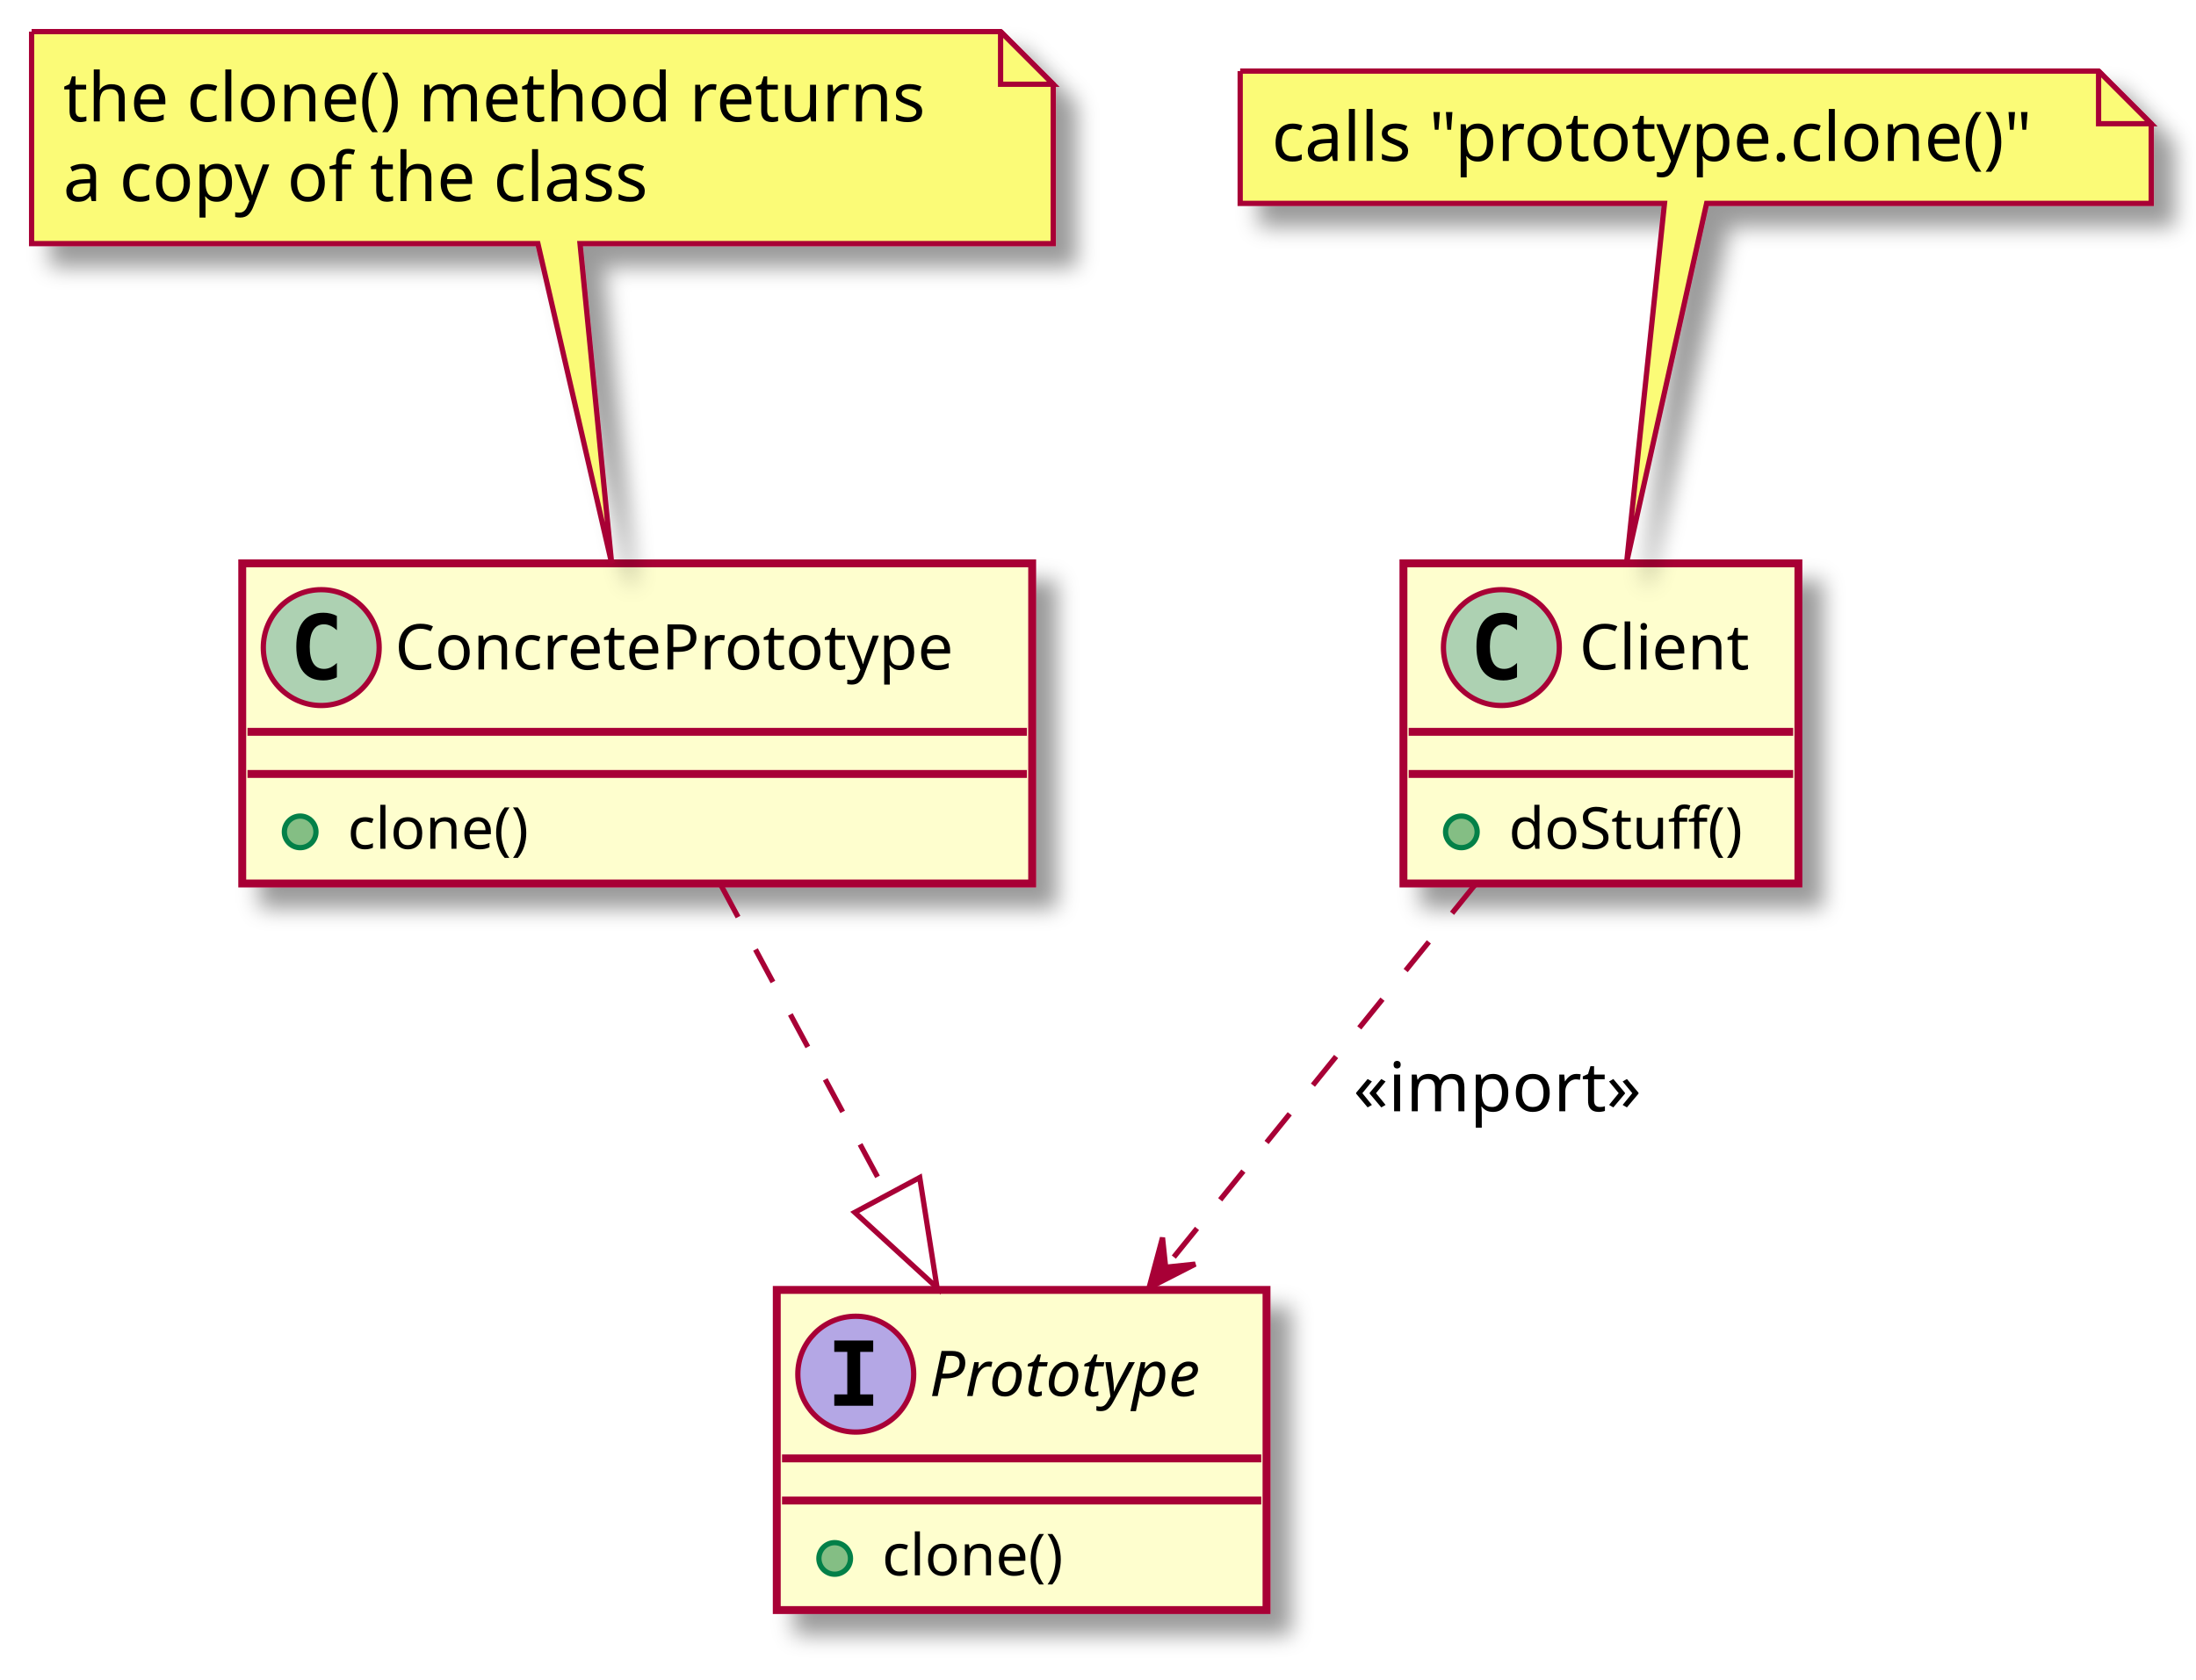
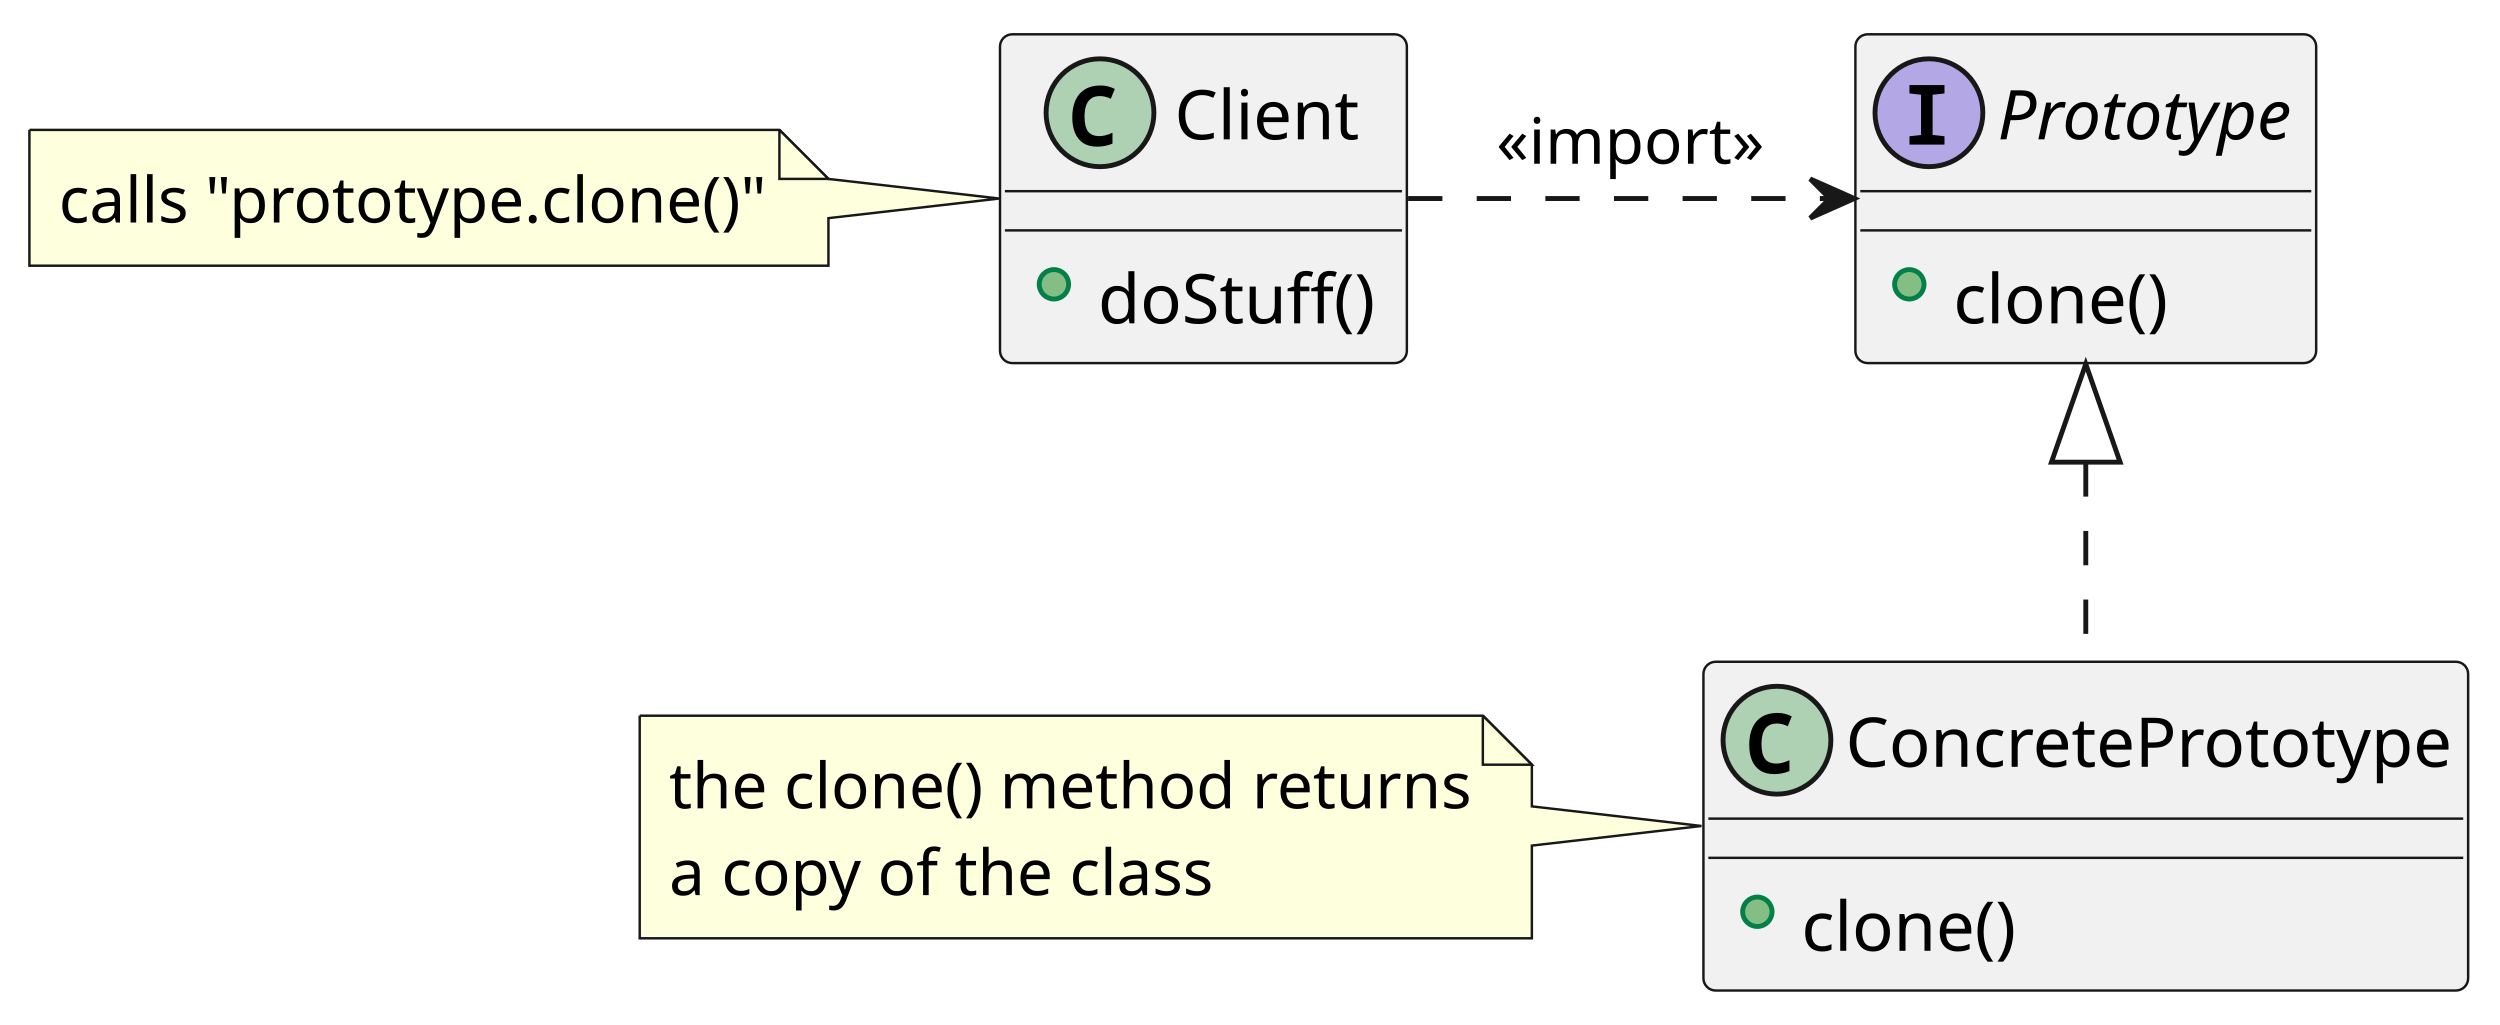
- <svg xmlns="http://www.w3.org/2000/svg" contentScriptType="application/ecmascript" contentStyleType="text/css" height="319px" preserveAspectRatio="none" style="width:417px;height:319px;" version="1.1" viewBox="0 0 417 319" width="417px" zoomAndPan="magnify">
-   <defs>
-     <filter height="300%" id="f5lp6xpj1zsyg" width="300%" x="-1" y="-1">
-       <feGaussianBlur result="blurOut" stdDeviation="2.0" />
-       <feColorMatrix in="blurOut" result="blurOut2" type="matrix" values="0 0 0 0 0 0 0 0 0 0 0 0 0 0 0 0 0 0 .4 0" />
-       <feOffset dx="4.0" dy="4.0" in="blurOut2" result="blurOut3" />
-       <feBlend in="SourceGraphic" in2="blurOut3" mode="normal" />
-     </filter>
-   </defs>
+ <svg xmlns="http://www.w3.org/2000/svg" contentStyleType="text/css" height="209px" preserveAspectRatio="none" style="width:510px;height:209px;background:#FFFFFF;" version="1.1" viewBox="0 0 510 209" width="510px" zoomAndPan="magnify">
+   <defs />
  <g>
-     <rect codeLine="1" fill="#FEFECE" filter="url(#f5lp6xpj1zsyg)" height="60.805" id="Prototype" style="stroke:#A80036;stroke-width:1.5;" width="93" x="147.5" y="245" />
-     <ellipse cx="162.5" cy="261" fill="#B4A7E5" rx="11" ry="11" style="stroke:#A80036;stroke-width:1.0;" />
-     <path d="M158.422,256.766 L158.422,254.609 L165.812,254.609 L165.812,256.766 L163.344,256.766 L163.344,264.844 L165.812,264.844 L165.812,267 L158.422,267 L158.422,264.844 L160.891,264.844 L160.891,256.766 L158.422,256.766 Z " fill="#000000" />
-     <text fill="#000000" font-family="sans-serif" font-size="12" font-style="italic" lengthAdjust="spacing" textLength="61" x="176.5" y="265.154">Prototype</text>
-     <line style="stroke:#A80036;stroke-width:1.5;" x1="148.5" x2="239.5" y1="277" y2="277" />
-     <line style="stroke:#A80036;stroke-width:1.5;" x1="148.5" x2="239.5" y1="285" y2="285" />
-     <ellipse cx="158.5" cy="296" fill="#84BE84" rx="3" ry="3" style="stroke:#038048;stroke-width:1.0;" />
-     <text fill="#000000" font-family="sans-serif" font-size="11" lengthAdjust="spacing" textLength="38" x="167.5" y="299.21">clone()</text>
-     <rect codeLine="5" fill="#FEFECE" filter="url(#f5lp6xpj1zsyg)" height="60.805" id="ConcretePrototype" style="stroke:#A80036;stroke-width:1.5;" width="150" x="46" y="107" />
-     <ellipse cx="61" cy="123" fill="#ADD1B2" rx="11" ry="11" style="stroke:#A80036;stroke-width:1.0;" />
-     <path d="M63.969,128.641 Q63.391,128.938 62.75,129.078 Q62.109,129.234 61.406,129.234 Q58.906,129.234 57.578,127.594 Q56.266,125.938 56.266,122.812 Q56.266,119.688 57.578,118.031 Q58.906,116.375 61.406,116.375 Q62.109,116.375 62.75,116.531 Q63.406,116.688 63.969,116.984 L63.969,119.703 Q63.344,119.125 62.75,118.859 Q62.156,118.578 61.531,118.578 Q60.188,118.578 59.5,119.656 Q58.812,120.719 58.812,122.812 Q58.812,124.906 59.5,125.984 Q60.188,127.047 61.531,127.047 Q62.156,127.047 62.75,126.781 Q63.344,126.5 63.969,125.922 L63.969,128.641 Z " fill="#000000" />
-     <text fill="#000000" font-family="sans-serif" font-size="12" lengthAdjust="spacing" textLength="118" x="75" y="127.154">ConcretePrototype</text>
-     <line style="stroke:#A80036;stroke-width:1.5;" x1="47" x2="195" y1="139" y2="139" />
-     <line style="stroke:#A80036;stroke-width:1.5;" x1="47" x2="195" y1="147" y2="147" />
-     <ellipse cx="57" cy="158" fill="#84BE84" rx="3" ry="3" style="stroke:#038048;stroke-width:1.0;" />
-     <text fill="#000000" font-family="sans-serif" font-size="11" lengthAdjust="spacing" textLength="38" x="66" y="161.21">clone()</text>
-     <rect codeLine="9" fill="#FEFECE" filter="url(#f5lp6xpj1zsyg)" height="60.805" id="Client" style="stroke:#A80036;stroke-width:1.5;" width="75" x="266.5" y="107" />
-     <ellipse cx="285.1" cy="123" fill="#ADD1B2" rx="11" ry="11" style="stroke:#A80036;stroke-width:1.0;" />
-     <path d="M288.069,128.641 Q287.491,128.938 286.85,129.078 Q286.209,129.234 285.506,129.234 Q283.006,129.234 281.678,127.594 Q280.366,125.938 280.366,122.812 Q280.366,119.688 281.678,118.031 Q283.006,116.375 285.506,116.375 Q286.209,116.375 286.85,116.531 Q287.506,116.688 288.069,116.984 L288.069,119.703 Q287.444,119.125 286.85,118.859 Q286.256,118.578 285.631,118.578 Q284.288,118.578 283.6,119.656 Q282.913,120.719 282.913,122.812 Q282.913,124.906 283.6,125.984 Q284.288,127.047 285.631,127.047 Q286.256,127.047 286.85,126.781 Q287.444,126.5 288.069,125.922 L288.069,128.641 Z " fill="#000000" />
-     <text fill="#000000" font-family="sans-serif" font-size="12" lengthAdjust="spacing" textLength="35" x="299.9" y="127.154">Client</text>
-     <line style="stroke:#A80036;stroke-width:1.5;" x1="267.5" x2="340.5" y1="139" y2="139" />
-     <line style="stroke:#A80036;stroke-width:1.5;" x1="267.5" x2="340.5" y1="147" y2="147" />
-     <ellipse cx="277.5" cy="158" fill="#84BE84" rx="3" ry="3" style="stroke:#038048;stroke-width:1.0;" />
-     <text fill="#000000" font-family="sans-serif" font-size="11" lengthAdjust="spacing" textLength="49" x="286.5" y="161.21">doStuff()</text>
-     <path d="M235.5,13.5 L235.5,38.633 A0,0 0 0 0 235.5,38.633 L316.07,38.633 L308.89,106.78 L324.07,38.633 L408.5,38.633 A0,0 0 0 0 408.5,38.633 L408.5,23.5 L398.5,13.5 L235.5,13.5 A0,0 0 0 0 235.5,13.5 " fill="#FBFB77" filter="url(#f5lp6xpj1zsyg)" style="stroke:#A80036;stroke-width:1.0;" />
-     <path d="M398.5,13.5 L398.5,23.5 L408.5,23.5 L398.5,13.5 " fill="#FBFB77" style="stroke:#A80036;stroke-width:1.0;" />
-     <text fill="#000000" font-family="sans-serif" font-size="13" lengthAdjust="spacing" textLength="152" x="241.5" y="30.567">calls "prototype.clone()"</text>
-     <path d="M6,6 L6,46.266 A0,0 0 0 0 6,46.266 L102.14,46.266 L116.14,106.93 L110.14,46.266 L200,46.266 A0,0 0 0 0 200,46.266 L200,16 L190,6 L6,6 A0,0 0 0 0 6,6 " fill="#FBFB77" filter="url(#f5lp6xpj1zsyg)" style="stroke:#A80036;stroke-width:1.0;" />
-     <path d="M190,6 L190,16 L200,16 L190,6 " fill="#FBFB77" style="stroke:#A80036;stroke-width:1.0;" />
-     <text fill="#000000" font-family="sans-serif" font-size="13" lengthAdjust="spacing" textLength="173" x="12" y="23.067">the clone() method returns</text>
-     <text fill="#000000" font-family="sans-serif" font-size="13" lengthAdjust="spacing" textLength="119" x="12" y="38.2">a copy of the class</text>
-     <path codeLine="13" d="M280.13,168.01 C262.88,189.34 239.54,218.2 221.5,240.49 " fill="none" id="Client-to-Prototype" style="stroke:#A80036;stroke-width:1.0;stroke-dasharray:7.0,7.0;" />
-     <polygon fill="#A80036" points="218.2,244.58,226.97,240.098,221.344,240.692,220.75,235.067,218.2,244.58" style="stroke:#A80036;stroke-width:1.0;" />
-     <text fill="#000000" font-family="sans-serif" font-size="13" lengthAdjust="spacing" textLength="58" x="257" y="211.067">«import»</text>
-     <path codeLine="14" d="M136.84,168.01 C146.06,185.18 157.89,207.23 168.4,226.81 " fill="none" id="ConcretePrototype-to-Prototype" style="stroke:#A80036;stroke-width:1.0;stroke-dasharray:7.0,7.0;" />
-     <polygon fill="none" points="174.65,223.65,177.94,244.58,162.31,230.27,174.65,223.65" style="stroke:#A80036;stroke-width:1.0;" />
+     <g id="elem_Prototype">
+       <rect codeLine="1" fill="#F1F1F1" height="67.068" id="Prototype" rx="2.5" ry="2.5" style="stroke:#181818;stroke-width:0.5;" width="94" x="378.5" y="7" />
+       <ellipse cx="393.5" cy="23" fill="#B4A7E5" rx="11" ry="11" style="stroke:#181818;stroke-width:1.0;" />
+       <path d="M389.531,29.5 L389.531,27.797 L391.891,27.531 L391.891,19.328 L389.531,19.062 L389.531,17.359 L396.672,17.359 L396.672,19.062 L394.25,19.328 L394.25,27.531 L396.672,27.797 L396.672,29.5 L389.531,29.5 Z " fill="#000000" />
+       <text fill="#000000" font-family="sans-serif" font-size="14" font-style="italic" lengthAdjust="spacing" textLength="62" x="407.5" y="28.432">Prototype</text>
+       <line style="stroke:#181818;stroke-width:0.5;" x1="379.5" x2="471.5" y1="39" y2="39" />
+       <line style="stroke:#181818;stroke-width:0.5;" x1="379.5" x2="471.5" y1="47" y2="47" />
+       <ellipse cx="389.5" cy="58" fill="#84BE84" rx="3" ry="3" style="stroke:#038048;stroke-width:1.0;" />
+       <text fill="#000000" font-family="sans-serif" font-size="14" lengthAdjust="spacing" textLength="44" x="398.5" y="65.966">clone()</text>
+     </g>
+     <g id="elem_ConcretePrototype">
+       <rect codeLine="5" fill="#F1F1F1" height="67.068" id="ConcretePrototype" rx="2.5" ry="2.5" style="stroke:#181818;stroke-width:0.5;" width="156" x="347.5" y="135" />
+       <ellipse cx="362.5" cy="151" fill="#ADD1B2" rx="11" ry="11" style="stroke:#181818;stroke-width:1.0;" />
+       <path d="M361.969,157.922 Q360.219,157.922 359.078,157.188 Q357.953,156.438 357.391,155.094 Q356.844,153.734 356.844,151.938 Q356.844,149.906 357.5,148.453 Q358.156,147 359.438,146.219 Q360.719,145.438 362.594,145.438 Q363.484,145.438 364.156,145.625 Q364.828,145.797 365.516,146.141 L364.703,148.156 Q364.078,147.844 363.531,147.719 Q363,147.594 362.516,147.594 Q361.344,147.594 360.641,148.125 Q359.938,148.656 359.641,149.609 Q359.344,150.562 359.344,151.828 Q359.344,153.844 360.062,154.812 Q360.781,155.766 362.375,155.766 Q362.969,155.766 363.594,155.609 Q364.219,155.453 365.047,155.078 L365.047,157.297 Q364.312,157.609 363.516,157.766 Q362.734,157.922 361.969,157.922 Z " fill="#000000" />
+       <text fill="#000000" font-family="sans-serif" font-size="14" lengthAdjust="spacing" textLength="124" x="376.5" y="156.432">ConcretePrototype</text>
+       <line style="stroke:#181818;stroke-width:0.5;" x1="348.5" x2="502.5" y1="167" y2="167" />
+       <line style="stroke:#181818;stroke-width:0.5;" x1="348.5" x2="502.5" y1="175" y2="175" />
+       <ellipse cx="358.5" cy="186" fill="#84BE84" rx="3" ry="3" style="stroke:#038048;stroke-width:1.0;" />
+       <text fill="#000000" font-family="sans-serif" font-size="14" lengthAdjust="spacing" textLength="44" x="367.5" y="193.966">clone()</text>
+     </g>
+     <g id="elem_Client">
+       <rect codeLine="9" fill="#F1F1F1" height="67.068" id="Client" rx="2.5" ry="2.5" style="stroke:#181818;stroke-width:0.5;" width="83" x="204" y="7" />
+       <ellipse cx="224.4" cy="23" fill="#ADD1B2" rx="11" ry="11" style="stroke:#181818;stroke-width:1.0;" />
+       <path d="M223.869,29.922 Q222.119,29.922 220.978,29.188 Q219.853,28.438 219.291,27.094 Q218.744,25.734 218.744,23.938 Q218.744,21.906 219.4,20.453 Q220.056,19 221.338,18.219 Q222.619,17.438 224.494,17.438 Q225.384,17.438 226.056,17.625 Q226.728,17.797 227.416,18.141 L226.603,20.156 Q225.978,19.844 225.431,19.719 Q224.9,19.594 224.416,19.594 Q223.244,19.594 222.541,20.125 Q221.838,20.656 221.541,21.609 Q221.244,22.562 221.244,23.828 Q221.244,25.844 221.963,26.812 Q222.681,27.766 224.275,27.766 Q224.869,27.766 225.494,27.609 Q226.119,27.453 226.947,27.078 L226.947,29.297 Q226.213,29.609 225.416,29.766 Q224.634,29.922 223.869,29.922 Z " fill="#000000" />
+       <text fill="#000000" font-family="sans-serif" font-size="14" lengthAdjust="spacing" textLength="39" x="239.6" y="28.432">Client</text>
+       <line style="stroke:#181818;stroke-width:0.5;" x1="205" x2="286" y1="39" y2="39" />
+       <line style="stroke:#181818;stroke-width:0.5;" x1="205" x2="286" y1="47" y2="47" />
+       <ellipse cx="215" cy="58" fill="#84BE84" rx="3" ry="3" style="stroke:#038048;stroke-width:1.0;" />
+       <text fill="#000000" font-family="sans-serif" font-size="14" lengthAdjust="spacing" textLength="57" x="224" y="65.966">doStuff()</text>
+     </g>
+     <g id="elem_GMN8">
+       <path d="M6,26.5 L6,54.206 A0,0 0 0 0 6,54.206 L169,54.206 A0,0 0 0 0 169,54.206 L169,44.5 L203.82,40.5 L169,36.5 L169,36.5 L159,26.5 L6,26.5 A0,0 0 0 0 6,26.5 " fill="#FEFFDD" style="stroke:#181818;stroke-width:0.5;" />
+       <path d="M159,26.5 L159,36.5 L169,36.5 L159,26.5 " fill="#FEFFDD" style="stroke:#181818;stroke-width:0.5;" />
+       <text fill="#000000" font-family="sans-serif" font-size="13" lengthAdjust="spacing" textLength="142" x="12" y="45.397">calls "prototype.clone()"</text>
+     </g>
+     <g id="elem_GMN11">
+       <path d="M130.5,146 L130.5,191.412 A0,0 0 0 0 130.5,191.412 L312.5,191.412 A0,0 0 0 0 312.5,191.412 L312.5,172.5 L347.1,168.5 L312.5,164.5 L312.5,156 L302.5,146 L130.5,146 A0,0 0 0 0 130.5,146 " fill="#FEFFDD" style="stroke:#181818;stroke-width:0.5;" />
+       <path d="M302.5,146 L302.5,156 L312.5,156 L302.5,146 " fill="#FEFFDD" style="stroke:#181818;stroke-width:0.5;" />
+       <text fill="#000000" font-family="sans-serif" font-size="13" lengthAdjust="spacing" textLength="161" x="136.5" y="164.897">the clone() method returns</text>
+       <text fill="#000000" font-family="sans-serif" font-size="13" lengthAdjust="spacing" textLength="108" x="136.5" y="182.603">a copy of the class</text>
+     </g>
+     <g id="link_Client_Prototype">
+       <path codeLine="13" d="M287.25,40.5 C312.86,40.5 345.88,40.5 373.23,40.5 " fill="none" id="Client-to-Prototype" style="stroke:#181818;stroke-width:1.0;stroke-dasharray:7.0,7.0;" />
+       <polygon fill="#181818" points="378.27,40.5,369.27,36.5,373.27,40.5,369.27,44.5,378.27,40.5" style="stroke:#181818;stroke-width:1.0;" />
+       <text fill="#000000" font-family="sans-serif" font-size="13" lengthAdjust="spacing" textLength="55" x="305.25" y="33.397">«import»</text>
+     </g>
+     <g id="link_Prototype_ConcretePrototype">
+       <path codeLine="14" d="M425.5,94.31 C425.5,108.07 425.5,122.51 425.5,134.89 " fill="none" id="Prototype-backto-ConcretePrototype" style="stroke:#181818;stroke-width:1.0;stroke-dasharray:7.0,7.0;" />
+       <polygon fill="none" points="418.5,94.28,425.5,74.28,432.5,94.28,418.5,94.28" style="stroke:#181818;stroke-width:1.0;" />
+     </g>
  </g>
</svg>
